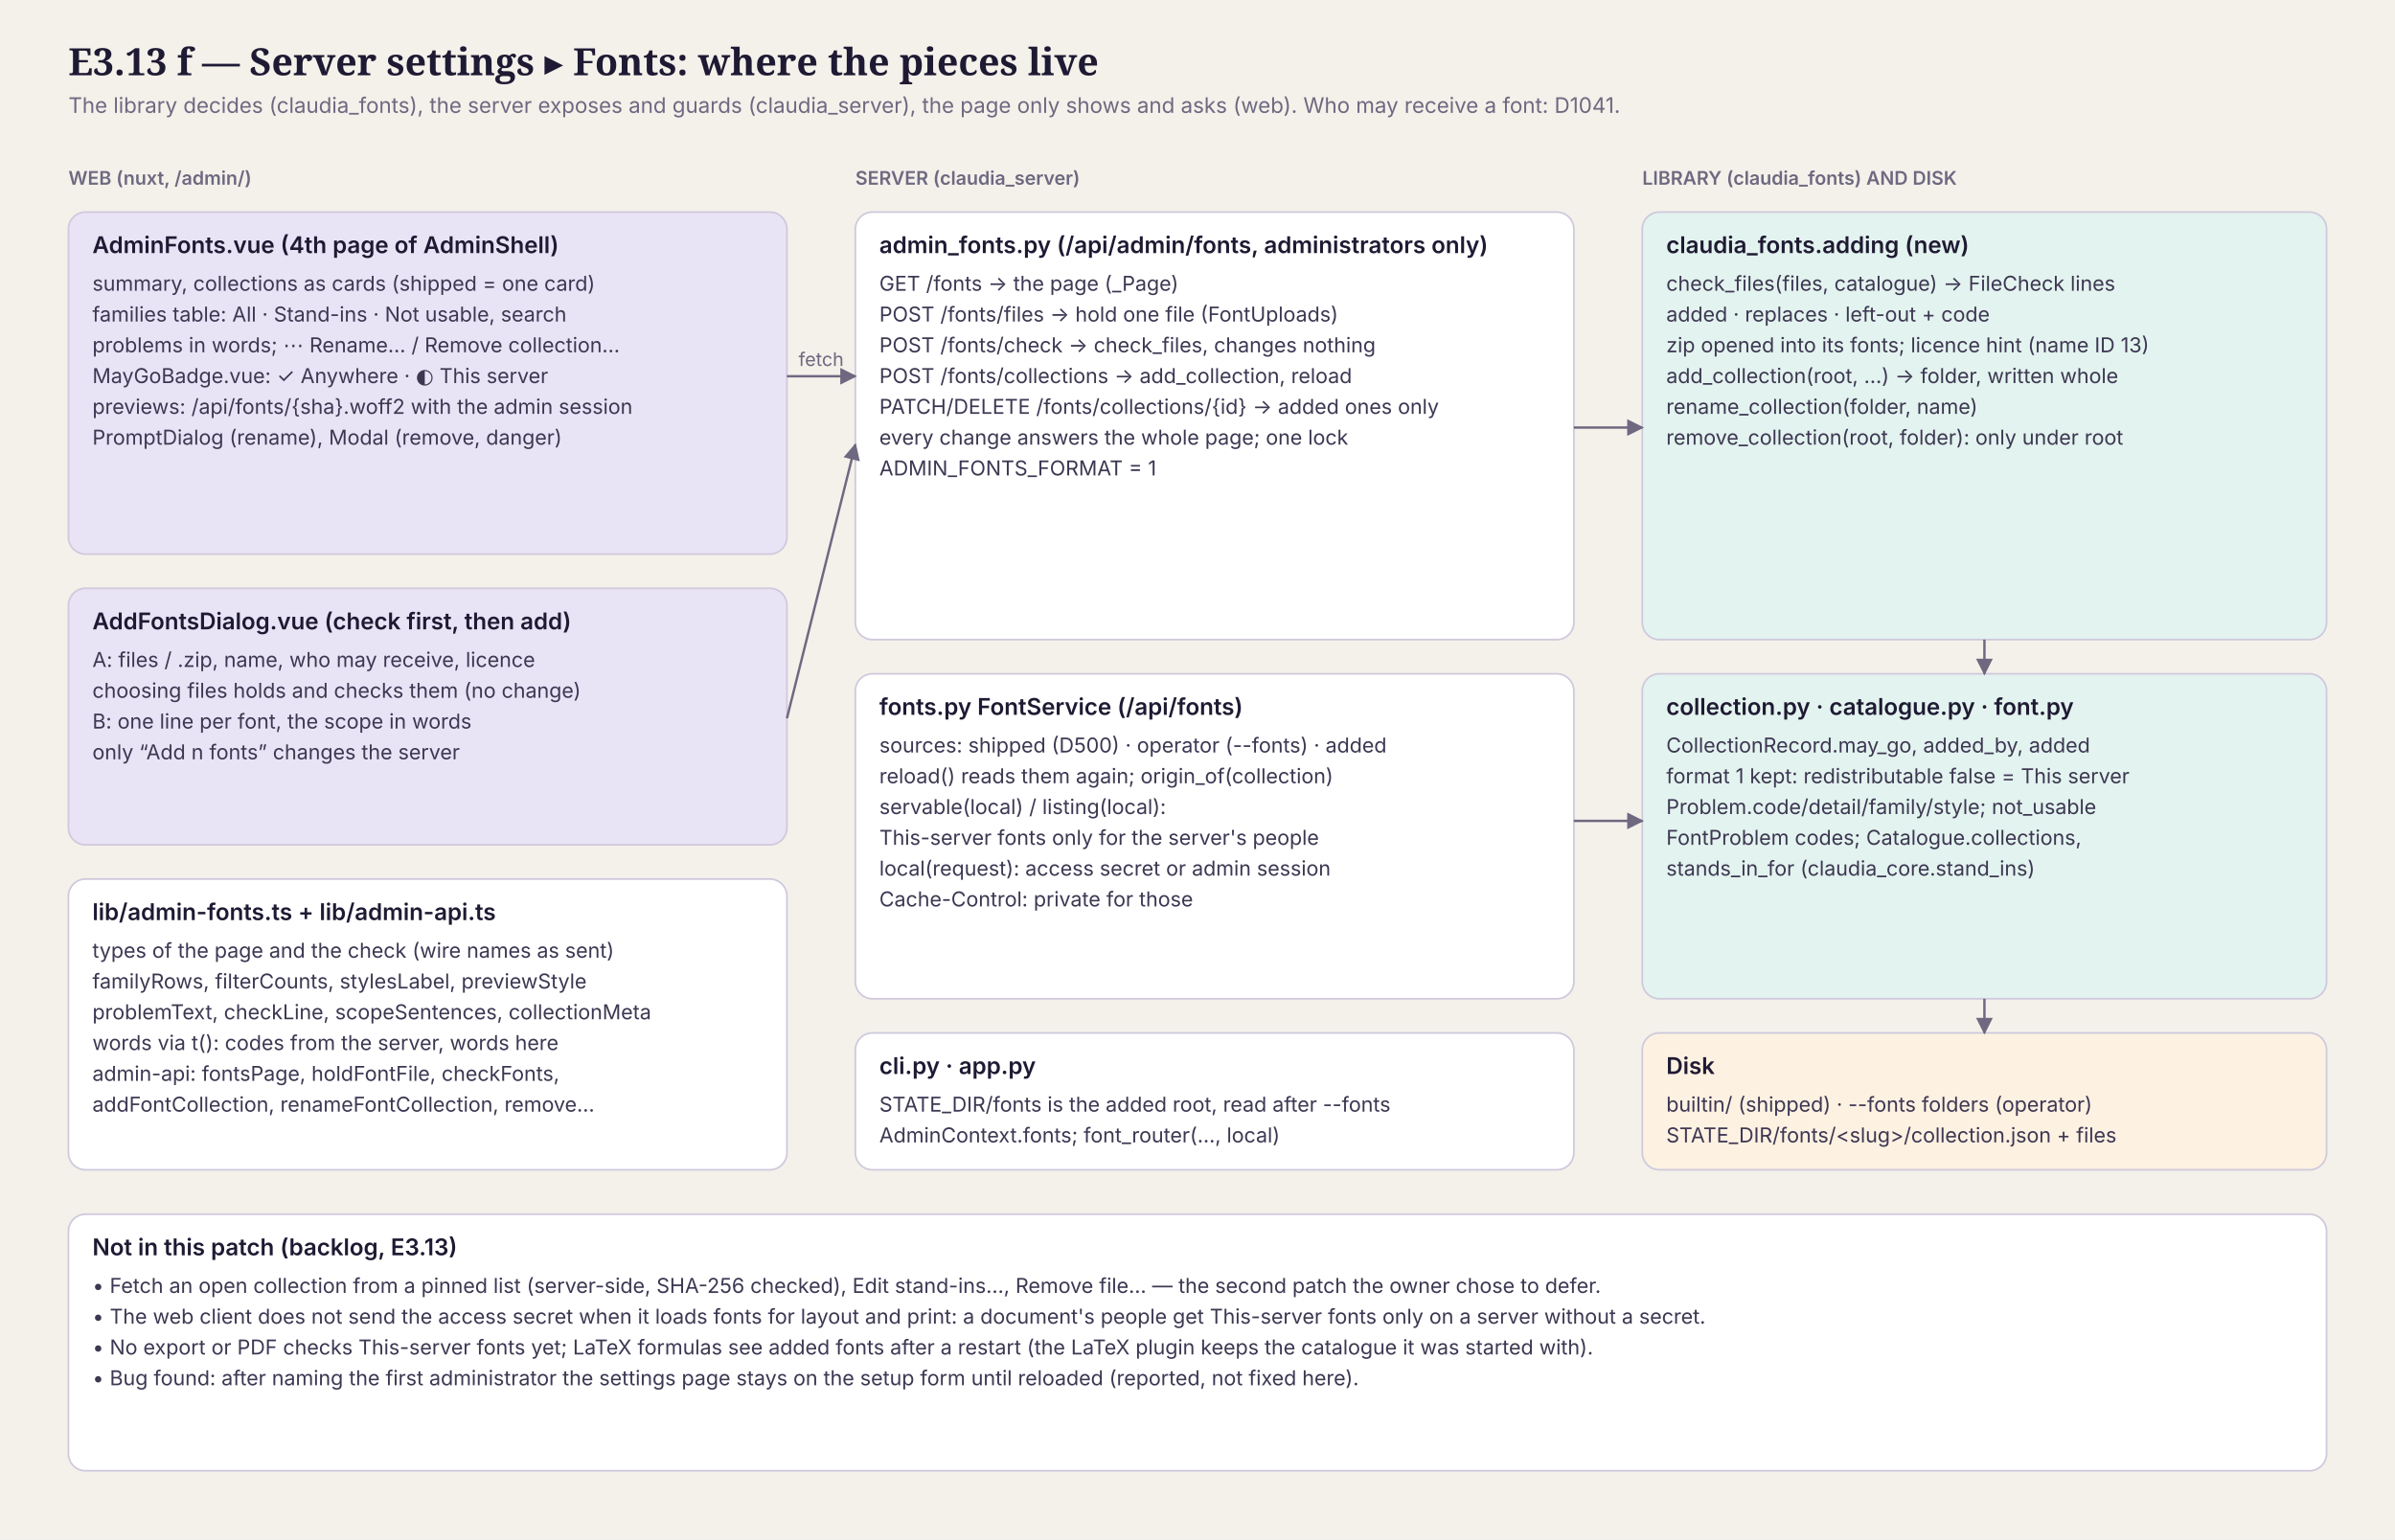
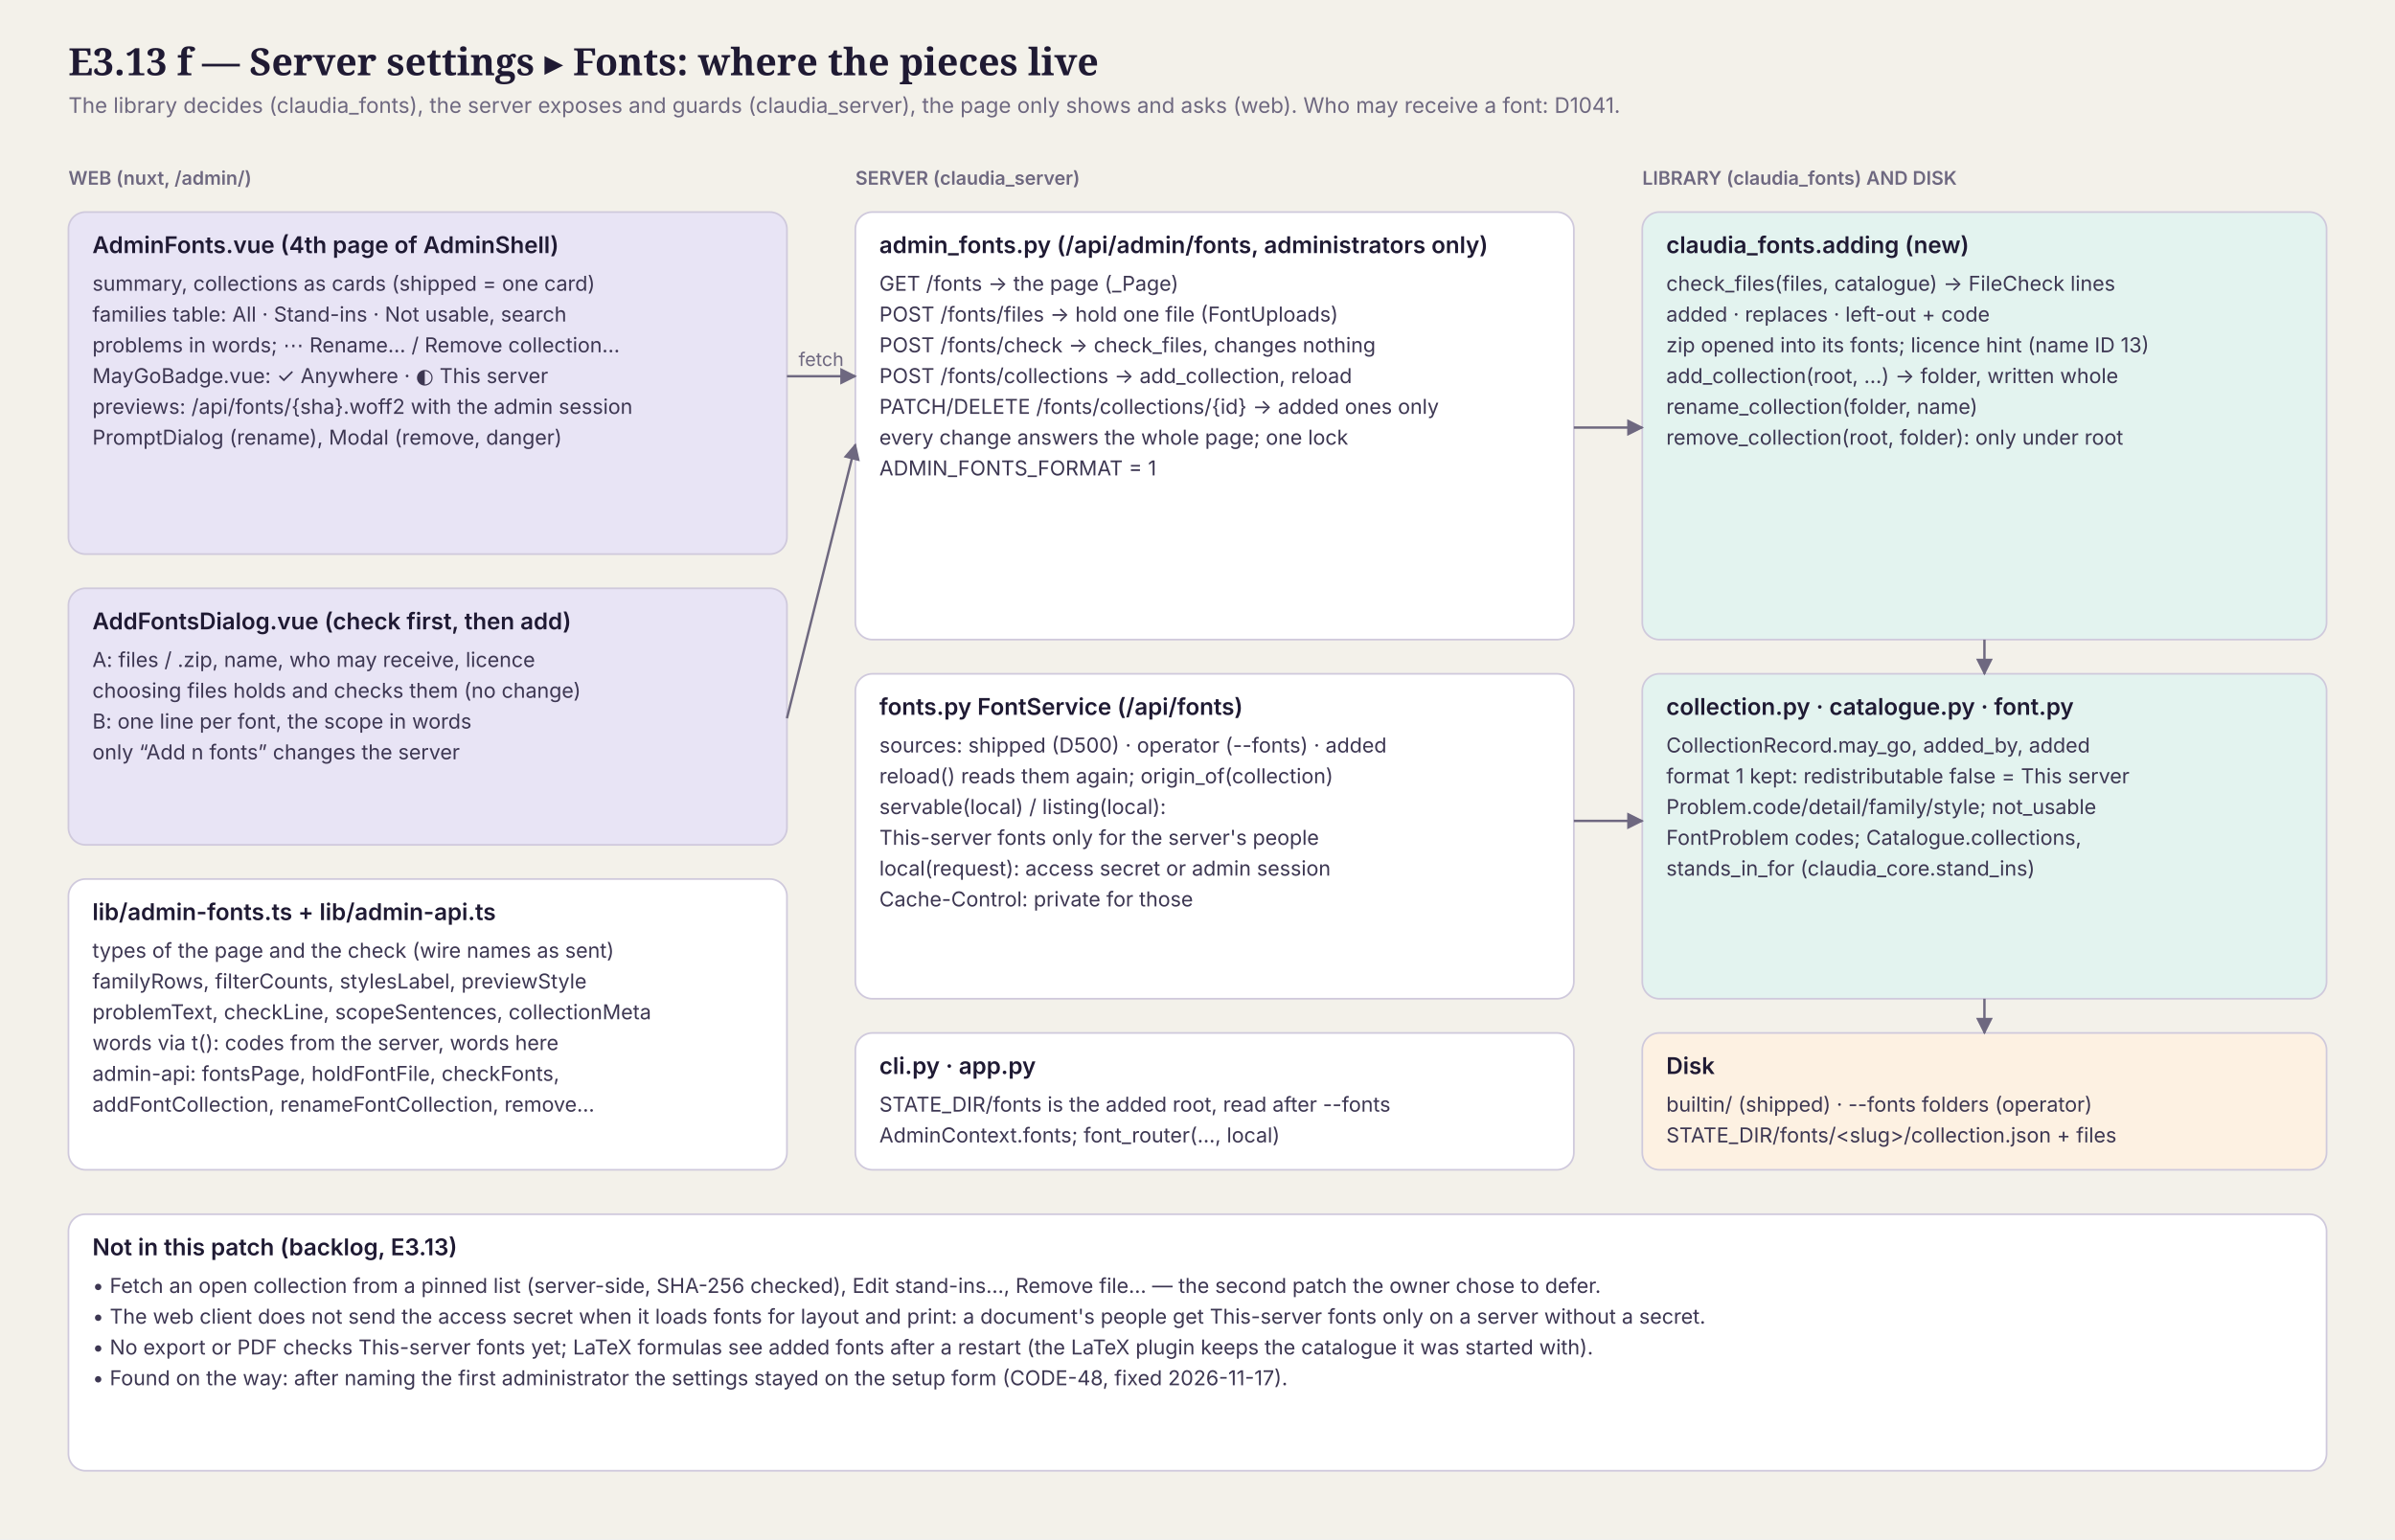
<svg xmlns="http://www.w3.org/2000/svg" viewBox="0 0 1400 900" font-family="Inter, 'Segoe UI', system-ui, sans-serif">
  <rect x="0" y="0" width="1400" height="900" fill="#f3f1ea" />
  <defs>
    <marker id="a" viewBox="0 0 10 10" refX="9" refY="5" markerWidth="7" markerHeight="7" orient="auto">
      <path d="M0 0L10 5L0 10z" fill="#6e6880" />
    </marker>
  </defs>
  <text x="40" y="44" font-family="Fraunces, Georgia, serif" font-size="22" font-weight="600" fill="#1f1a33" text-anchor="start">E3.13 f — Server settings ▸ Fonts: where the pieces live</text>
  <text x="40" y="66" font-family="Inter, 'Segoe UI', system-ui, sans-serif" font-size="12.5" font-weight="400" fill="#6e6880" text-anchor="start">The library decides (claudia_fonts), the server exposes and guards (claudia_server), the page only shows and asks (web). Who may receive a font: D1041.</text>
  <text x="40" y="108" font-family="Inter, 'Segoe UI', system-ui, sans-serif" font-size="11" font-weight="600" fill="#6e6880" text-anchor="start">WEB (nuxt, /admin/)</text>
  <text x="500" y="108" font-family="Inter, 'Segoe UI', system-ui, sans-serif" font-size="11" font-weight="600" fill="#6e6880" text-anchor="start">SERVER (claudia_server)</text>
  <text x="960" y="108" font-family="Inter, 'Segoe UI', system-ui, sans-serif" font-size="11" font-weight="600" fill="#6e6880" text-anchor="start">LIBRARY (claudia_fonts) AND DISK</text>
  <rect x="40" y="124" width="420" height="200" rx="10" fill="#e8e4f5" stroke="#cfc9dc" />
  <text x="54" y="148" font-family="Inter, 'Segoe UI', system-ui, sans-serif" font-size="13.5" font-weight="600" fill="#1f1a33" text-anchor="start">AdminFonts.vue  (4th page of AdminShell)</text>
  <text x="54" y="170" font-family="Inter, 'Segoe UI', system-ui, sans-serif" font-size="12" font-weight="400" fill="#3d3752" text-anchor="start">summary, collections as cards (shipped = one card)</text>
  <text x="54" y="188" font-family="Inter, 'Segoe UI', system-ui, sans-serif" font-size="12" font-weight="400" fill="#3d3752" text-anchor="start">families table: All · Stand-ins · Not usable, search</text>
  <text x="54" y="206" font-family="Inter, 'Segoe UI', system-ui, sans-serif" font-size="12" font-weight="400" fill="#3d3752" text-anchor="start">problems in words; ⋯ Rename… / Remove collection…</text>
  <text x="54" y="224" font-family="Inter, 'Segoe UI', system-ui, sans-serif" font-size="12" font-weight="400" fill="#3d3752" text-anchor="start">MayGoBadge.vue: ✓ Anywhere · ◐ This server</text>
  <text x="54" y="242" font-family="Inter, 'Segoe UI', system-ui, sans-serif" font-size="12" font-weight="400" fill="#3d3752" text-anchor="start">previews: /api/fonts/{sha}.woff2 with the admin session</text>
  <text x="54" y="260" font-family="Inter, 'Segoe UI', system-ui, sans-serif" font-size="12" font-weight="400" fill="#3d3752" text-anchor="start">PromptDialog (rename), Modal (remove, danger)</text>
  <rect x="40" y="344" width="420" height="150" rx="10" fill="#e8e4f5" stroke="#cfc9dc" />
  <text x="54" y="368" font-family="Inter, 'Segoe UI', system-ui, sans-serif" font-size="13.5" font-weight="600" fill="#1f1a33" text-anchor="start">AddFontsDialog.vue  (check first, then add)</text>
  <text x="54" y="390" font-family="Inter, 'Segoe UI', system-ui, sans-serif" font-size="12" font-weight="400" fill="#3d3752" text-anchor="start">A: files / .zip, name, who may receive, licence</text>
  <text x="54" y="408" font-family="Inter, 'Segoe UI', system-ui, sans-serif" font-size="12" font-weight="400" fill="#3d3752" text-anchor="start">   choosing files holds and checks them (no change)</text>
  <text x="54" y="426" font-family="Inter, 'Segoe UI', system-ui, sans-serif" font-size="12" font-weight="400" fill="#3d3752" text-anchor="start">B: one line per font, the scope in words</text>
  <text x="54" y="444" font-family="Inter, 'Segoe UI', system-ui, sans-serif" font-size="12" font-weight="400" fill="#3d3752" text-anchor="start">   only “Add n fonts” changes the server</text>
  <rect x="40" y="514" width="420" height="170" rx="10" fill="#ffffff" stroke="#cfc9dc" />
  <text x="54" y="538" font-family="Inter, 'Segoe UI', system-ui, sans-serif" font-size="13.5" font-weight="600" fill="#1f1a33" text-anchor="start">lib/admin-fonts.ts  +  lib/admin-api.ts</text>
  <text x="54" y="560" font-family="Inter, 'Segoe UI', system-ui, sans-serif" font-size="12" font-weight="400" fill="#3d3752" text-anchor="start">types of the page and the check (wire names as sent)</text>
  <text x="54" y="578" font-family="Inter, 'Segoe UI', system-ui, sans-serif" font-size="12" font-weight="400" fill="#3d3752" text-anchor="start">familyRows, filterCounts, stylesLabel, previewStyle</text>
  <text x="54" y="596" font-family="Inter, 'Segoe UI', system-ui, sans-serif" font-size="12" font-weight="400" fill="#3d3752" text-anchor="start">problemText, checkLine, scopeSentences, collectionMeta</text>
  <text x="54" y="614" font-family="Inter, 'Segoe UI', system-ui, sans-serif" font-size="12" font-weight="400" fill="#3d3752" text-anchor="start">words via t(): codes from the server, words here</text>
  <text x="54" y="632" font-family="Inter, 'Segoe UI', system-ui, sans-serif" font-size="12" font-weight="400" fill="#3d3752" text-anchor="start">admin-api: fontsPage, holdFontFile, checkFonts,</text>
  <text x="54" y="650" font-family="Inter, 'Segoe UI', system-ui, sans-serif" font-size="12" font-weight="400" fill="#3d3752" text-anchor="start">  addFontCollection, renameFontCollection, remove…</text>
  <rect x="500" y="124" width="420" height="250" rx="10" fill="#ffffff" stroke="#cfc9dc" />
  <text x="514" y="148" font-family="Inter, 'Segoe UI', system-ui, sans-serif" font-size="13.5" font-weight="600" fill="#1f1a33" text-anchor="start">admin_fonts.py  (/api/admin/fonts, administrators only)</text>
  <text x="514" y="170" font-family="Inter, 'Segoe UI', system-ui, sans-serif" font-size="12" font-weight="400" fill="#3d3752" text-anchor="start">GET  /fonts                → the page (_Page)</text>
  <text x="514" y="188" font-family="Inter, 'Segoe UI', system-ui, sans-serif" font-size="12" font-weight="400" fill="#3d3752" text-anchor="start">POST /fonts/files          → hold one file (FontUploads)</text>
  <text x="514" y="206" font-family="Inter, 'Segoe UI', system-ui, sans-serif" font-size="12" font-weight="400" fill="#3d3752" text-anchor="start">POST /fonts/check          → check_files, changes nothing</text>
  <text x="514" y="224" font-family="Inter, 'Segoe UI', system-ui, sans-serif" font-size="12" font-weight="400" fill="#3d3752" text-anchor="start">POST /fonts/collections    → add_collection, reload</text>
  <text x="514" y="242" font-family="Inter, 'Segoe UI', system-ui, sans-serif" font-size="12" font-weight="400" fill="#3d3752" text-anchor="start">PATCH/DELETE /fonts/collections/{id} → added ones only</text>
  <text x="514" y="260" font-family="Inter, 'Segoe UI', system-ui, sans-serif" font-size="12" font-weight="400" fill="#3d3752" text-anchor="start">every change answers the whole page; one lock</text>
  <text x="514" y="278" font-family="Inter, 'Segoe UI', system-ui, sans-serif" font-size="12" font-weight="400" fill="#3d3752" text-anchor="start">ADMIN_FONTS_FORMAT = 1</text>
  <rect x="500" y="394" width="420" height="190" rx="10" fill="#ffffff" stroke="#cfc9dc" />
  <text x="514" y="418" font-family="Inter, 'Segoe UI', system-ui, sans-serif" font-size="13.5" font-weight="600" fill="#1f1a33" text-anchor="start">fonts.py  FontService  (/api/fonts)</text>
  <text x="514" y="440" font-family="Inter, 'Segoe UI', system-ui, sans-serif" font-size="12" font-weight="400" fill="#3d3752" text-anchor="start">sources: shipped (D500) · operator (--fonts) · added</text>
  <text x="514" y="458" font-family="Inter, 'Segoe UI', system-ui, sans-serif" font-size="12" font-weight="400" fill="#3d3752" text-anchor="start">reload() reads them again; origin_of(collection)</text>
  <text x="514" y="476" font-family="Inter, 'Segoe UI', system-ui, sans-serif" font-size="12" font-weight="400" fill="#3d3752" text-anchor="start">servable(local) / listing(local):</text>
  <text x="514" y="494" font-family="Inter, 'Segoe UI', system-ui, sans-serif" font-size="12" font-weight="400" fill="#3d3752" text-anchor="start">  This-server fonts only for the server's people</text>
  <text x="514" y="512" font-family="Inter, 'Segoe UI', system-ui, sans-serif" font-size="12" font-weight="400" fill="#3d3752" text-anchor="start">local(request): access secret or admin session</text>
  <text x="514" y="530" font-family="Inter, 'Segoe UI', system-ui, sans-serif" font-size="12" font-weight="400" fill="#3d3752" text-anchor="start">Cache-Control: private for those</text>
  <rect x="500" y="604" width="420" height="80" rx="10" fill="#ffffff" stroke="#cfc9dc" />
  <text x="514" y="628" font-family="Inter, 'Segoe UI', system-ui, sans-serif" font-size="13.5" font-weight="600" fill="#1f1a33" text-anchor="start">cli.py · app.py</text>
  <text x="514" y="650" font-family="Inter, 'Segoe UI', system-ui, sans-serif" font-size="12" font-weight="400" fill="#3d3752" text-anchor="start">STATE_DIR/fonts is the added root, read after --fonts</text>
  <text x="514" y="668" font-family="Inter, 'Segoe UI', system-ui, sans-serif" font-size="12" font-weight="400" fill="#3d3752" text-anchor="start">AdminContext.fonts; font_router(…, local)</text>
  <rect x="960" y="124" width="400" height="250" rx="10" fill="#e3f3ef" stroke="#cfc9dc" />
  <text x="974" y="148" font-family="Inter, 'Segoe UI', system-ui, sans-serif" font-size="13.5" font-weight="600" fill="#1f1a33" text-anchor="start">claudia_fonts.adding  (new)</text>
  <text x="974" y="170" font-family="Inter, 'Segoe UI', system-ui, sans-serif" font-size="12" font-weight="400" fill="#3d3752" text-anchor="start">check_files(files, catalogue) → FileCheck lines</text>
  <text x="974" y="188" font-family="Inter, 'Segoe UI', system-ui, sans-serif" font-size="12" font-weight="400" fill="#3d3752" text-anchor="start">  added · replaces · left-out + code</text>
  <text x="974" y="206" font-family="Inter, 'Segoe UI', system-ui, sans-serif" font-size="12" font-weight="400" fill="#3d3752" text-anchor="start">  zip opened into its fonts; licence hint (name ID 13)</text>
  <text x="974" y="224" font-family="Inter, 'Segoe UI', system-ui, sans-serif" font-size="12" font-weight="400" fill="#3d3752" text-anchor="start">add_collection(root, …) → folder, written whole</text>
  <text x="974" y="242" font-family="Inter, 'Segoe UI', system-ui, sans-serif" font-size="12" font-weight="400" fill="#3d3752" text-anchor="start">rename_collection(folder, name)</text>
  <text x="974" y="260" font-family="Inter, 'Segoe UI', system-ui, sans-serif" font-size="12" font-weight="400" fill="#3d3752" text-anchor="start">remove_collection(root, folder): only under root</text>
  <rect x="960" y="394" width="400" height="190" rx="10" fill="#e3f3ef" stroke="#cfc9dc" />
  <text x="974" y="418" font-family="Inter, 'Segoe UI', system-ui, sans-serif" font-size="13.5" font-weight="600" fill="#1f1a33" text-anchor="start">collection.py · catalogue.py · font.py</text>
  <text x="974" y="440" font-family="Inter, 'Segoe UI', system-ui, sans-serif" font-size="12" font-weight="400" fill="#3d3752" text-anchor="start">CollectionRecord.may_go, added_by, added</text>
  <text x="974" y="458" font-family="Inter, 'Segoe UI', system-ui, sans-serif" font-size="12" font-weight="400" fill="#3d3752" text-anchor="start">  format 1 kept: redistributable false = This server</text>
  <text x="974" y="476" font-family="Inter, 'Segoe UI', system-ui, sans-serif" font-size="12" font-weight="400" fill="#3d3752" text-anchor="start">Problem.code/detail/family/style; not_usable</text>
  <text x="974" y="494" font-family="Inter, 'Segoe UI', system-ui, sans-serif" font-size="12" font-weight="400" fill="#3d3752" text-anchor="start">FontProblem codes; Catalogue.collections,</text>
  <text x="974" y="512" font-family="Inter, 'Segoe UI', system-ui, sans-serif" font-size="12" font-weight="400" fill="#3d3752" text-anchor="start">  stands_in_for (claudia_core.stand_ins)</text>
  <rect x="960" y="604" width="400" height="80" rx="10" fill="#fdf1e2" stroke="#cfc9dc" />
  <text x="974" y="628" font-family="Inter, 'Segoe UI', system-ui, sans-serif" font-size="13.5" font-weight="600" fill="#1f1a33" text-anchor="start">Disk</text>
  <text x="974" y="650" font-family="Inter, 'Segoe UI', system-ui, sans-serif" font-size="12" font-weight="400" fill="#3d3752" text-anchor="start">builtin/ (shipped) · --fonts folders (operator)</text>
  <text x="974" y="668" font-family="Inter, 'Segoe UI', system-ui, sans-serif" font-size="12" font-weight="400" fill="#3d3752" text-anchor="start">STATE_DIR/fonts/&lt;slug&gt;/collection.json + files</text>
  <path d="M460 220L500 220" stroke="#6e6880" stroke-width="1.4" fill="none" marker-end="url(#a)" />
  <text x="480.0" y="214.0" font-family="Inter, 'Segoe UI', system-ui, sans-serif" font-size="11" font-weight="400" fill="#6e6880" text-anchor="middle">fetch</text>
  <path d="M460 420L500 260" stroke="#6e6880" stroke-width="1.4" fill="none" marker-end="url(#a)" />
  <path d="M920 250L960 250" stroke="#6e6880" stroke-width="1.4" fill="none" marker-end="url(#a)" />
  <path d="M920 480L960 480" stroke="#6e6880" stroke-width="1.4" fill="none" marker-end="url(#a)" />
  <path d="M1160 374L1160 394" stroke="#6e6880" stroke-width="1.4" fill="none" marker-end="url(#a)" />
  <path d="M1160 584L1160 604" stroke="#6e6880" stroke-width="1.4" fill="none" marker-end="url(#a)" />
  <rect x="40" y="710" width="1320" height="150" rx="10" fill="#ffffff" stroke="#cfc9dc" />
  <text x="54" y="734" font-family="Inter, 'Segoe UI', system-ui, sans-serif" font-size="13.5" font-weight="600" fill="#1f1a33" text-anchor="start">Not in this patch (backlog, E3.13)</text>
  <text x="54" y="756" font-family="Inter, 'Segoe UI', system-ui, sans-serif" font-size="12" font-weight="400" fill="#3d3752" text-anchor="start">• Fetch an open collection from a pinned list (server-side, SHA-256 checked), Edit stand-ins…, Remove file… — the second patch the owner chose to defer.</text>
  <text x="54" y="774" font-family="Inter, 'Segoe UI', system-ui, sans-serif" font-size="12" font-weight="400" fill="#3d3752" text-anchor="start">• The web client does not send the access secret when it loads fonts for layout and print: a document's people get This-server fonts only on a server without a secret.</text>
  <text x="54" y="792" font-family="Inter, 'Segoe UI', system-ui, sans-serif" font-size="12" font-weight="400" fill="#3d3752" text-anchor="start">• No export or PDF checks This-server fonts yet; LaTeX formulas see added fonts after a restart (the LaTeX plugin keeps the catalogue it was started with).</text>
-   <text x="54" y="810" font-family="Inter, 'Segoe UI', system-ui, sans-serif" font-size="12" font-weight="400" fill="#3d3752" text-anchor="start">• Bug found: after naming the first administrator the settings page stays on the setup form until reloaded (reported, not fixed here).</text>
+   <text x="54" y="810" font-family="Inter, 'Segoe UI', system-ui, sans-serif" font-size="12" font-weight="400" fill="#3d3752" text-anchor="start">• Found on the way: after naming the first administrator the settings stayed on the setup form (CODE-48, fixed 2026-11-17).</text>
</svg>
